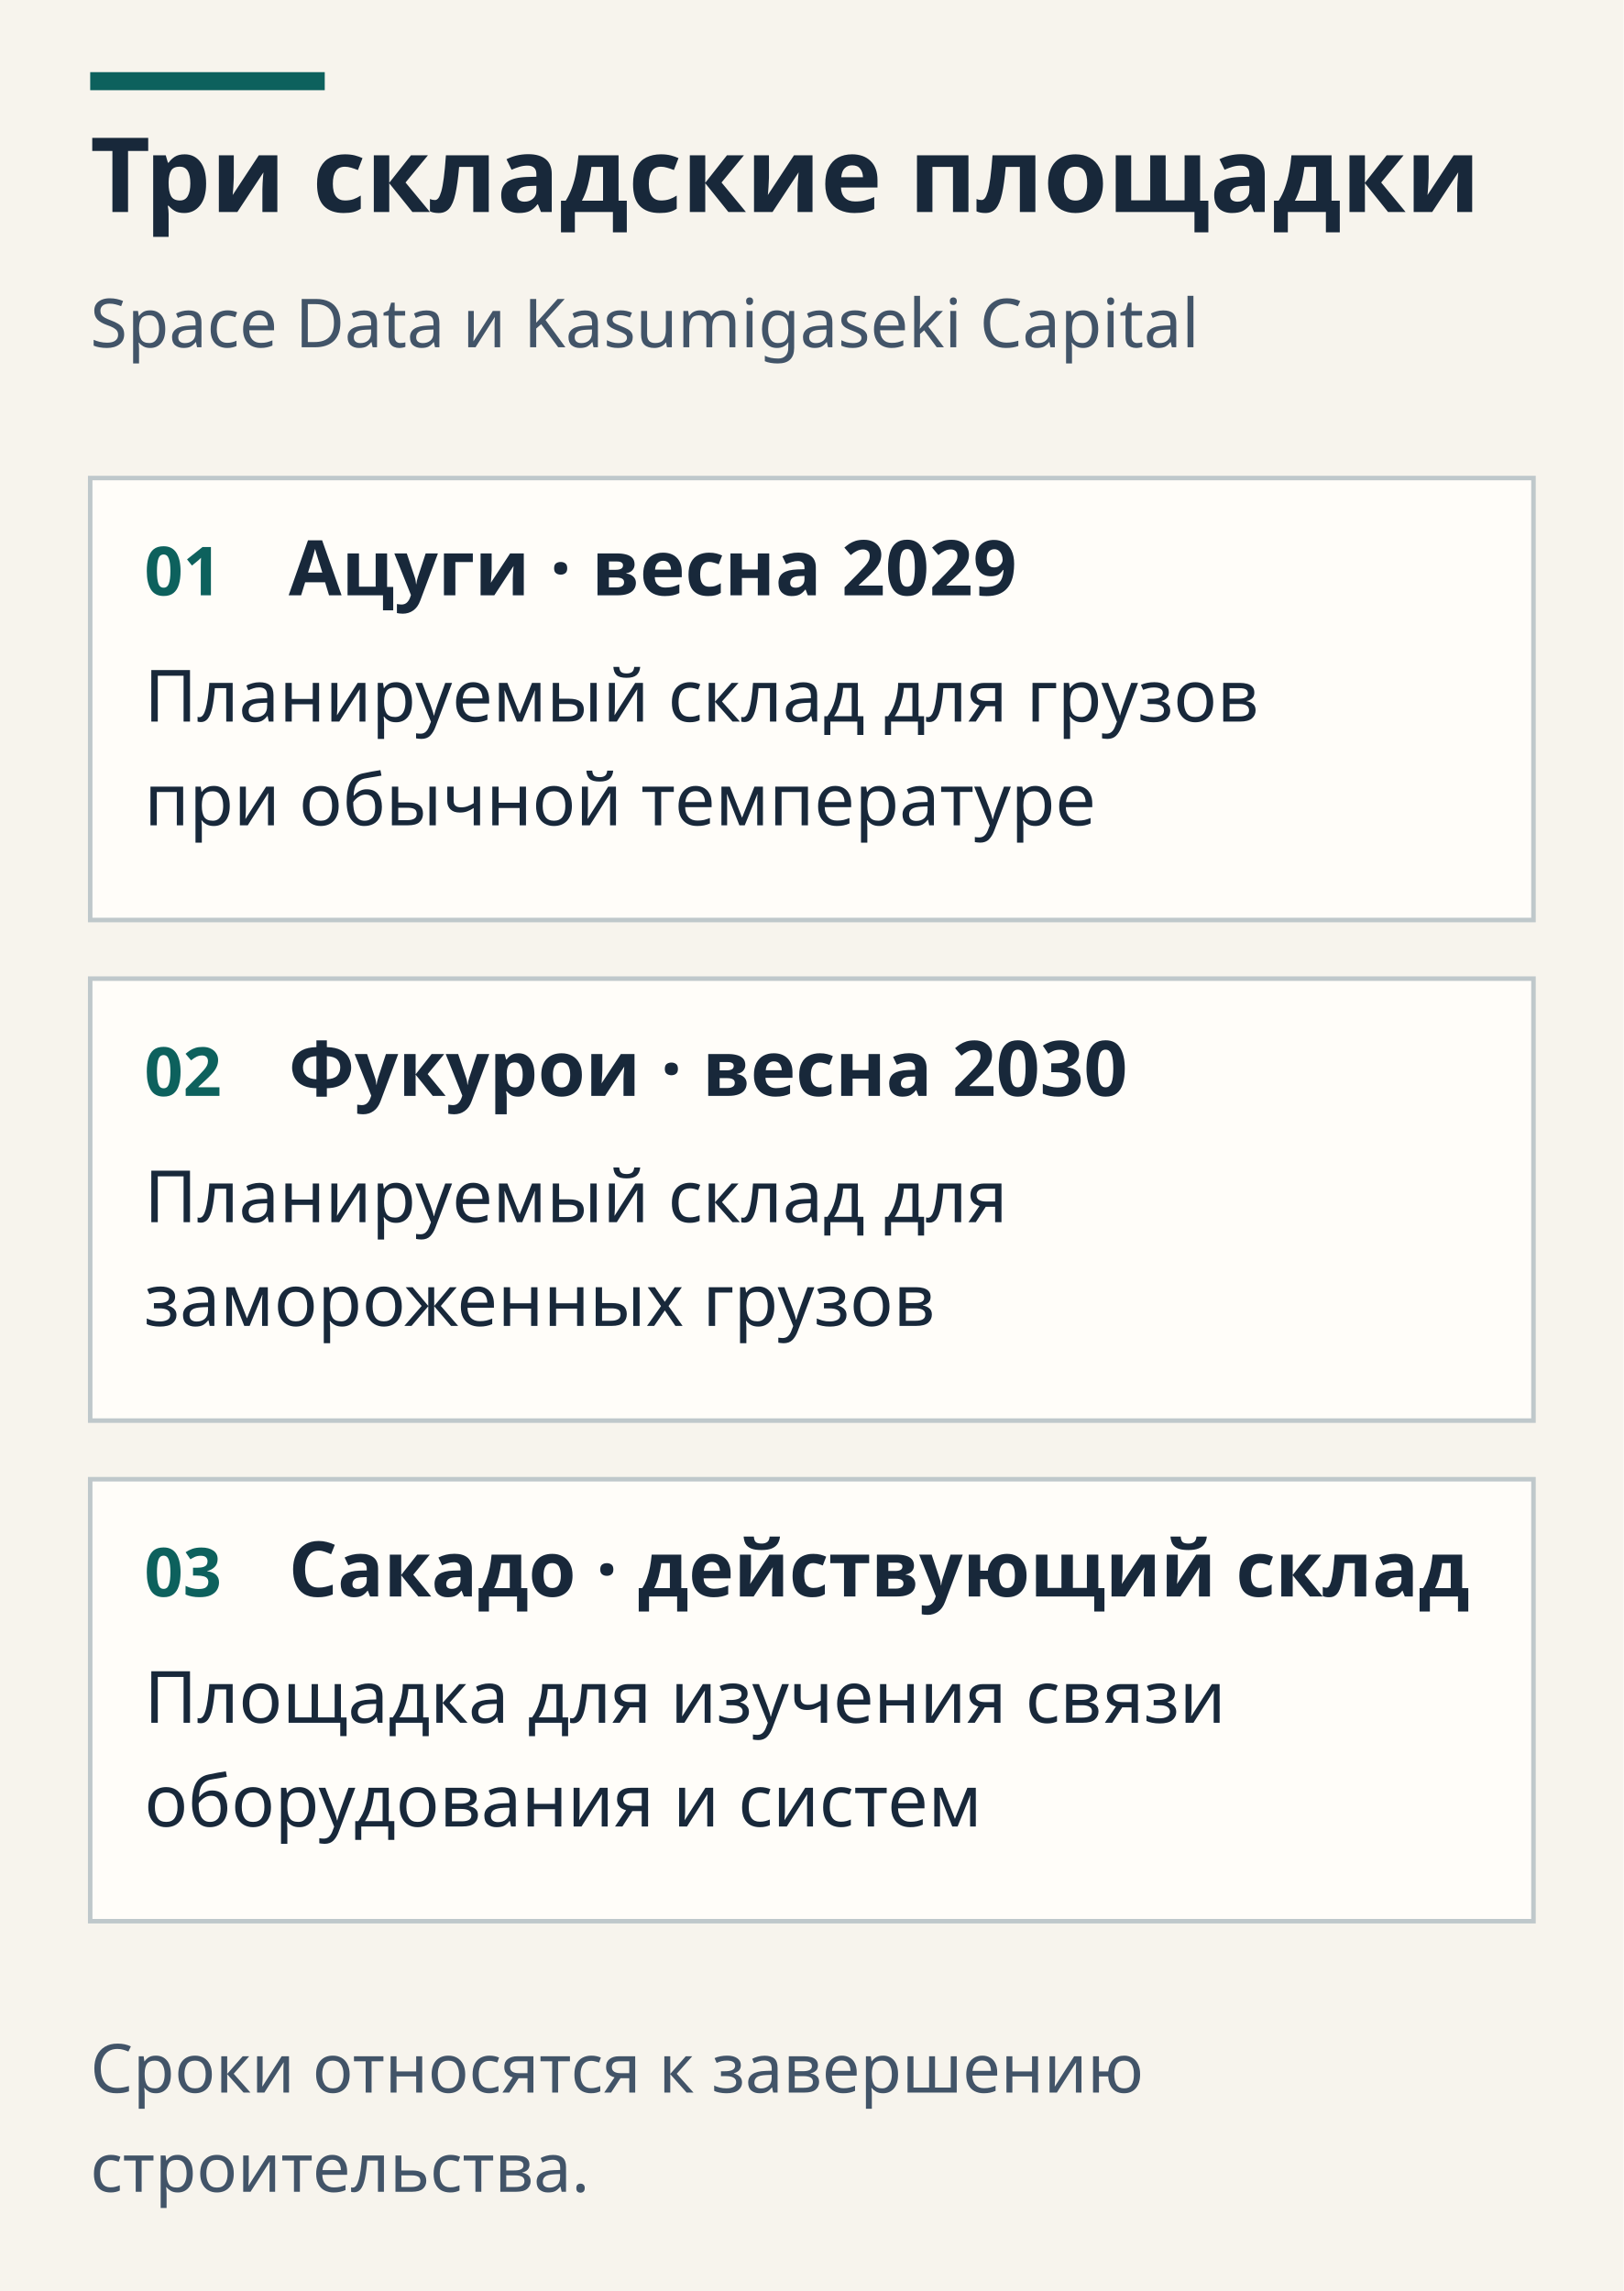
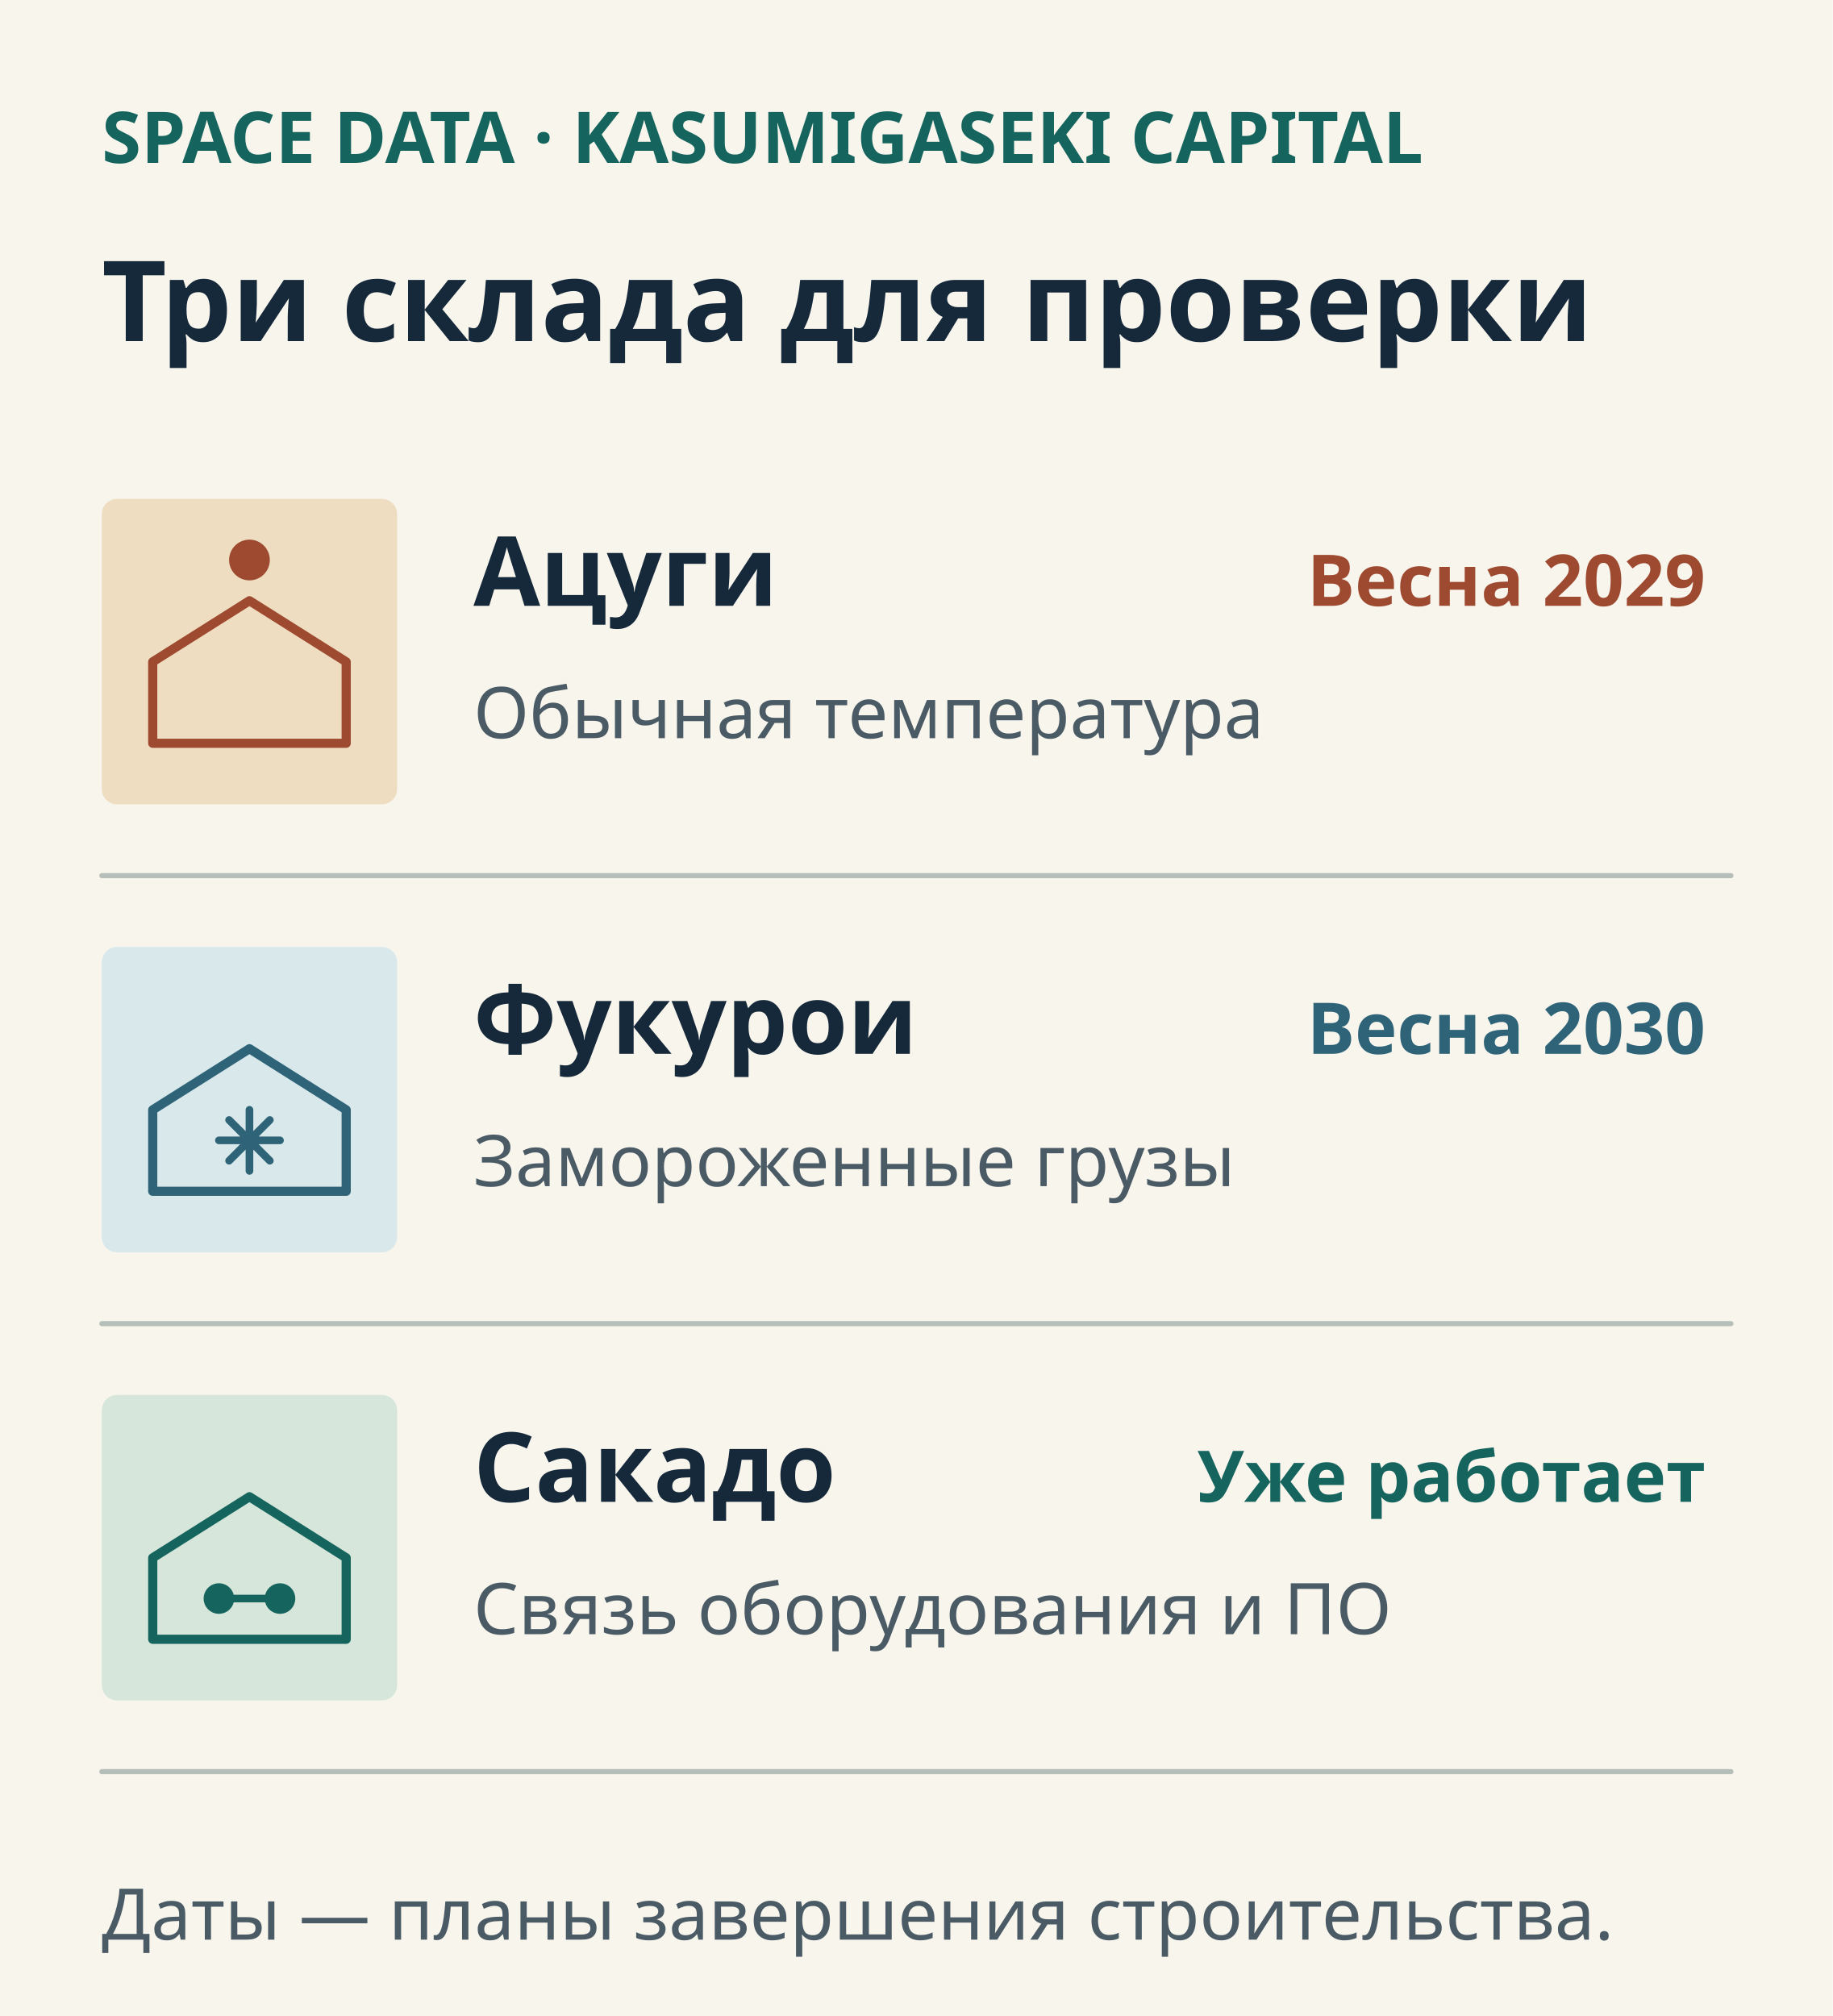
- <svg xmlns="http://www.w3.org/2000/svg" width="360" lang="ru" role="img" aria-labelledby="title desc" font-family="Noto Sans, Arial, sans-serif" height="508" viewBox="0 0 360 508">
-   <rect id="paper" x="0" y="0" width="360" height="508" fill="#F7F4ED" data-role="background" />
-   <rect id="rule" x="20" y="16" width="52" height="4" fill="#0D615D" />
-   <text id="head0" x="20" y="47" font-size="23" fill="#18283A" font-weight="700">Три складские площадки</text>
-   <text id="subtitle" x="20" y="77" font-size="15" fill="#425468" font-weight="400">Space Data и Kasumigaseki Capital</text>
-   <rect id="panel0" x="20" y="106" width="320" height="98" fill="#FFFDF9" stroke="#BFC8CB" stroke-width="1" data-role="panel" />
-   <text id="k0" x="32" y="132" font-size="15" fill="#0D615D" font-weight="700" data-panel="panel0">01</text>
-   <text id="label0" x="64" y="132" font-size="17" fill="#18283A" font-weight="700" data-panel="panel0">Ацуги · весна 2029</text>
-   <text id="row0-0" x="32" y="160" font-size="16" fill="#18283A" font-weight="400" data-panel="panel0">Планируемый склад для грузов</text>
-   <text id="row0-1" x="32" y="183" font-size="16" fill="#18283A" font-weight="400" data-panel="panel0">при обычной температуре</text>
-   <rect id="panel1" x="20" y="217" width="320" height="98" fill="#FFFDF9" stroke="#BFC8CB" stroke-width="1" data-role="panel" />
-   <text id="k1" x="32" y="243" font-size="15" fill="#0D615D" font-weight="700" data-panel="panel1">02</text>
-   <text id="label1" x="64" y="243" font-size="17" fill="#18283A" font-weight="700" data-panel="panel1">Фукурои · весна 2030</text>
-   <text id="row1-0" x="32" y="271" font-size="16" fill="#18283A" font-weight="400" data-panel="panel1">Планируемый склад для</text>
-   <text id="row1-1" x="32" y="294" font-size="16" fill="#18283A" font-weight="400" data-panel="panel1">замороженных грузов</text>
-   <rect id="panel2" x="20" y="328" width="320" height="98" fill="#FFFDF9" stroke="#BFC8CB" stroke-width="1" data-role="panel" />
-   <text id="k2" x="32" y="354" font-size="15" fill="#0D615D" font-weight="700" data-panel="panel2">03</text>
-   <text id="label2" x="64" y="354" font-size="17" fill="#18283A" font-weight="700" data-panel="panel2">Сакадо · действующий склад</text>
-   <text id="row2-0" x="32" y="382" font-size="16" fill="#18283A" font-weight="400" data-panel="panel2">Площадка для изучения связи</text>
-   <text id="row2-1" x="32" y="405" font-size="16" fill="#18283A" font-weight="400" data-panel="panel2">оборудования и систем</text>
-   <text id="note0" x="20" y="464" font-size="15" fill="#425468" font-weight="400">Сроки относятся к завершению</text>
-   <text id="note1" x="20" y="486" font-size="15" fill="#425468" font-weight="400">строительства.</text>
+ <svg xmlns="http://www.w3.org/2000/svg" width="360" height="396" viewBox="0 0 360 396" role="img" lang="ru" aria-labelledby="title desc" font-family="Noto Sans, Arial, sans-serif">
+   <rect id="rect1" data-zone="background" x="0" y="0" width="360" height="396" fill="#F8F5ED" rx="0" />
+   <text id="text2" data-zone="text" x="20" y="32" fill="#15655E" font-size="14" font-weight="700" text-anchor="start">SPACE DATA · KASUMIGASEKI CAPITAL</text>
+   <text id="text3" data-zone="text" x="20" y="67" fill="#16293B" font-size="22" font-weight="700" text-anchor="start">Три склада для проверки</text>
+   <rect id="rect4" data-zone="background" x="20" y="98" width="58" height="60" fill="#EEDDC1" rx="3" />
+   <path id="path5" data-zone="art" d="M30 130 L49 118 L68 130 V146 H30 Z" fill="none" stroke="#9E4A30" stroke-width="1.8" stroke-linecap="round" stroke-linejoin="round" />
+   <circle id="circle6" data-zone="art" cx="49" cy="110" r="4" fill="#9E4A30" />
+   <text id="text7" data-zone="text" x="93" y="119" fill="#16293B" font-size="19" font-weight="700" text-anchor="start">Ацуги</text>
+   <text id="text8" data-zone="text" x="335" y="119" fill="#9E4A30" font-size="14" font-weight="700" text-anchor="end">Весна 2029</text>
+   <text id="text9" data-zone="text" x="93" y="145" fill="#4B5B66" font-size="14" font-weight="400" text-anchor="start">Обычная температура</text>
+   <path id="path10" data-zone="art" d="M20 172 H340" fill="none" stroke="#B6BEB9" stroke-width="1" stroke-linecap="round" stroke-linejoin="round" />
+   <rect id="rect11" data-zone="background" x="20" y="186" width="58" height="60" fill="#D9E8EB" rx="3" />
+   <path id="path12" data-zone="art" d="M30 218 L49 206 L68 218 V234 H30 Z" fill="none" stroke="#2E6378" stroke-width="1.8" stroke-linecap="round" stroke-linejoin="round" />
+   <path id="path13" data-zone="art" d="M49 218 V230 M43 224 H55 M45 220 L53 228 M53 220 L45 228" fill="none" stroke="#2E6378" stroke-width="1.5" stroke-linecap="round" stroke-linejoin="round" />
+   <text id="text14" data-zone="text" x="93" y="207" fill="#16293B" font-size="19" font-weight="700" text-anchor="start">Фукурои</text>
+   <text id="text15" data-zone="text" x="335" y="207" fill="#2E6378" font-size="14" font-weight="700" text-anchor="end">Весна 2030</text>
+   <text id="text16" data-zone="text" x="93" y="233" fill="#4B5B66" font-size="14" font-weight="400" text-anchor="start">Замороженные грузы</text>
+   <path id="path17" data-zone="art" d="M20 260 H340" fill="none" stroke="#B6BEB9" stroke-width="1" stroke-linecap="round" stroke-linejoin="round" />
+   <rect id="rect18" data-zone="background" x="20" y="274" width="58" height="60" fill="#D6E6DA" rx="3" />
+   <path id="path19" data-zone="art" d="M30 306 L49 294 L68 306 V322 H30 Z" fill="none" stroke="#15655E" stroke-width="1.8" stroke-linecap="round" stroke-linejoin="round" />
+   <circle id="circle20" data-zone="art" cx="43" cy="314" r="3" fill="#15655E" />
+   <circle id="circle21" data-zone="art" cx="55" cy="314" r="3" fill="#15655E" />
+   <path id="path22" data-zone="art" d="M46 314 H52" fill="none" stroke="#15655E" stroke-width="1.5" stroke-linecap="round" stroke-linejoin="round" />
+   <text id="text23" data-zone="text" x="93" y="295" fill="#16293B" font-size="19" font-weight="700" text-anchor="start">Сакадо</text>
+   <text id="text24" data-zone="text" x="335" y="295" fill="#15655E" font-size="14" font-weight="700" text-anchor="end">Уже работает</text>
+   <text id="text25" data-zone="text" x="93" y="321" fill="#4B5B66" font-size="14" font-weight="400" text-anchor="start">Связь оборудования и ПО</text>
+   <path id="path26" data-zone="art" d="M20 348 H340" fill="none" stroke="#B6BEB9" stroke-width="1" stroke-linecap="round" stroke-linejoin="round" />
+   <text id="text27" data-zone="text" x="20" y="381" fill="#4B5B66" font-size="14" font-weight="400" text-anchor="start">Даты — планы завершения строительства.</text>
</svg>
